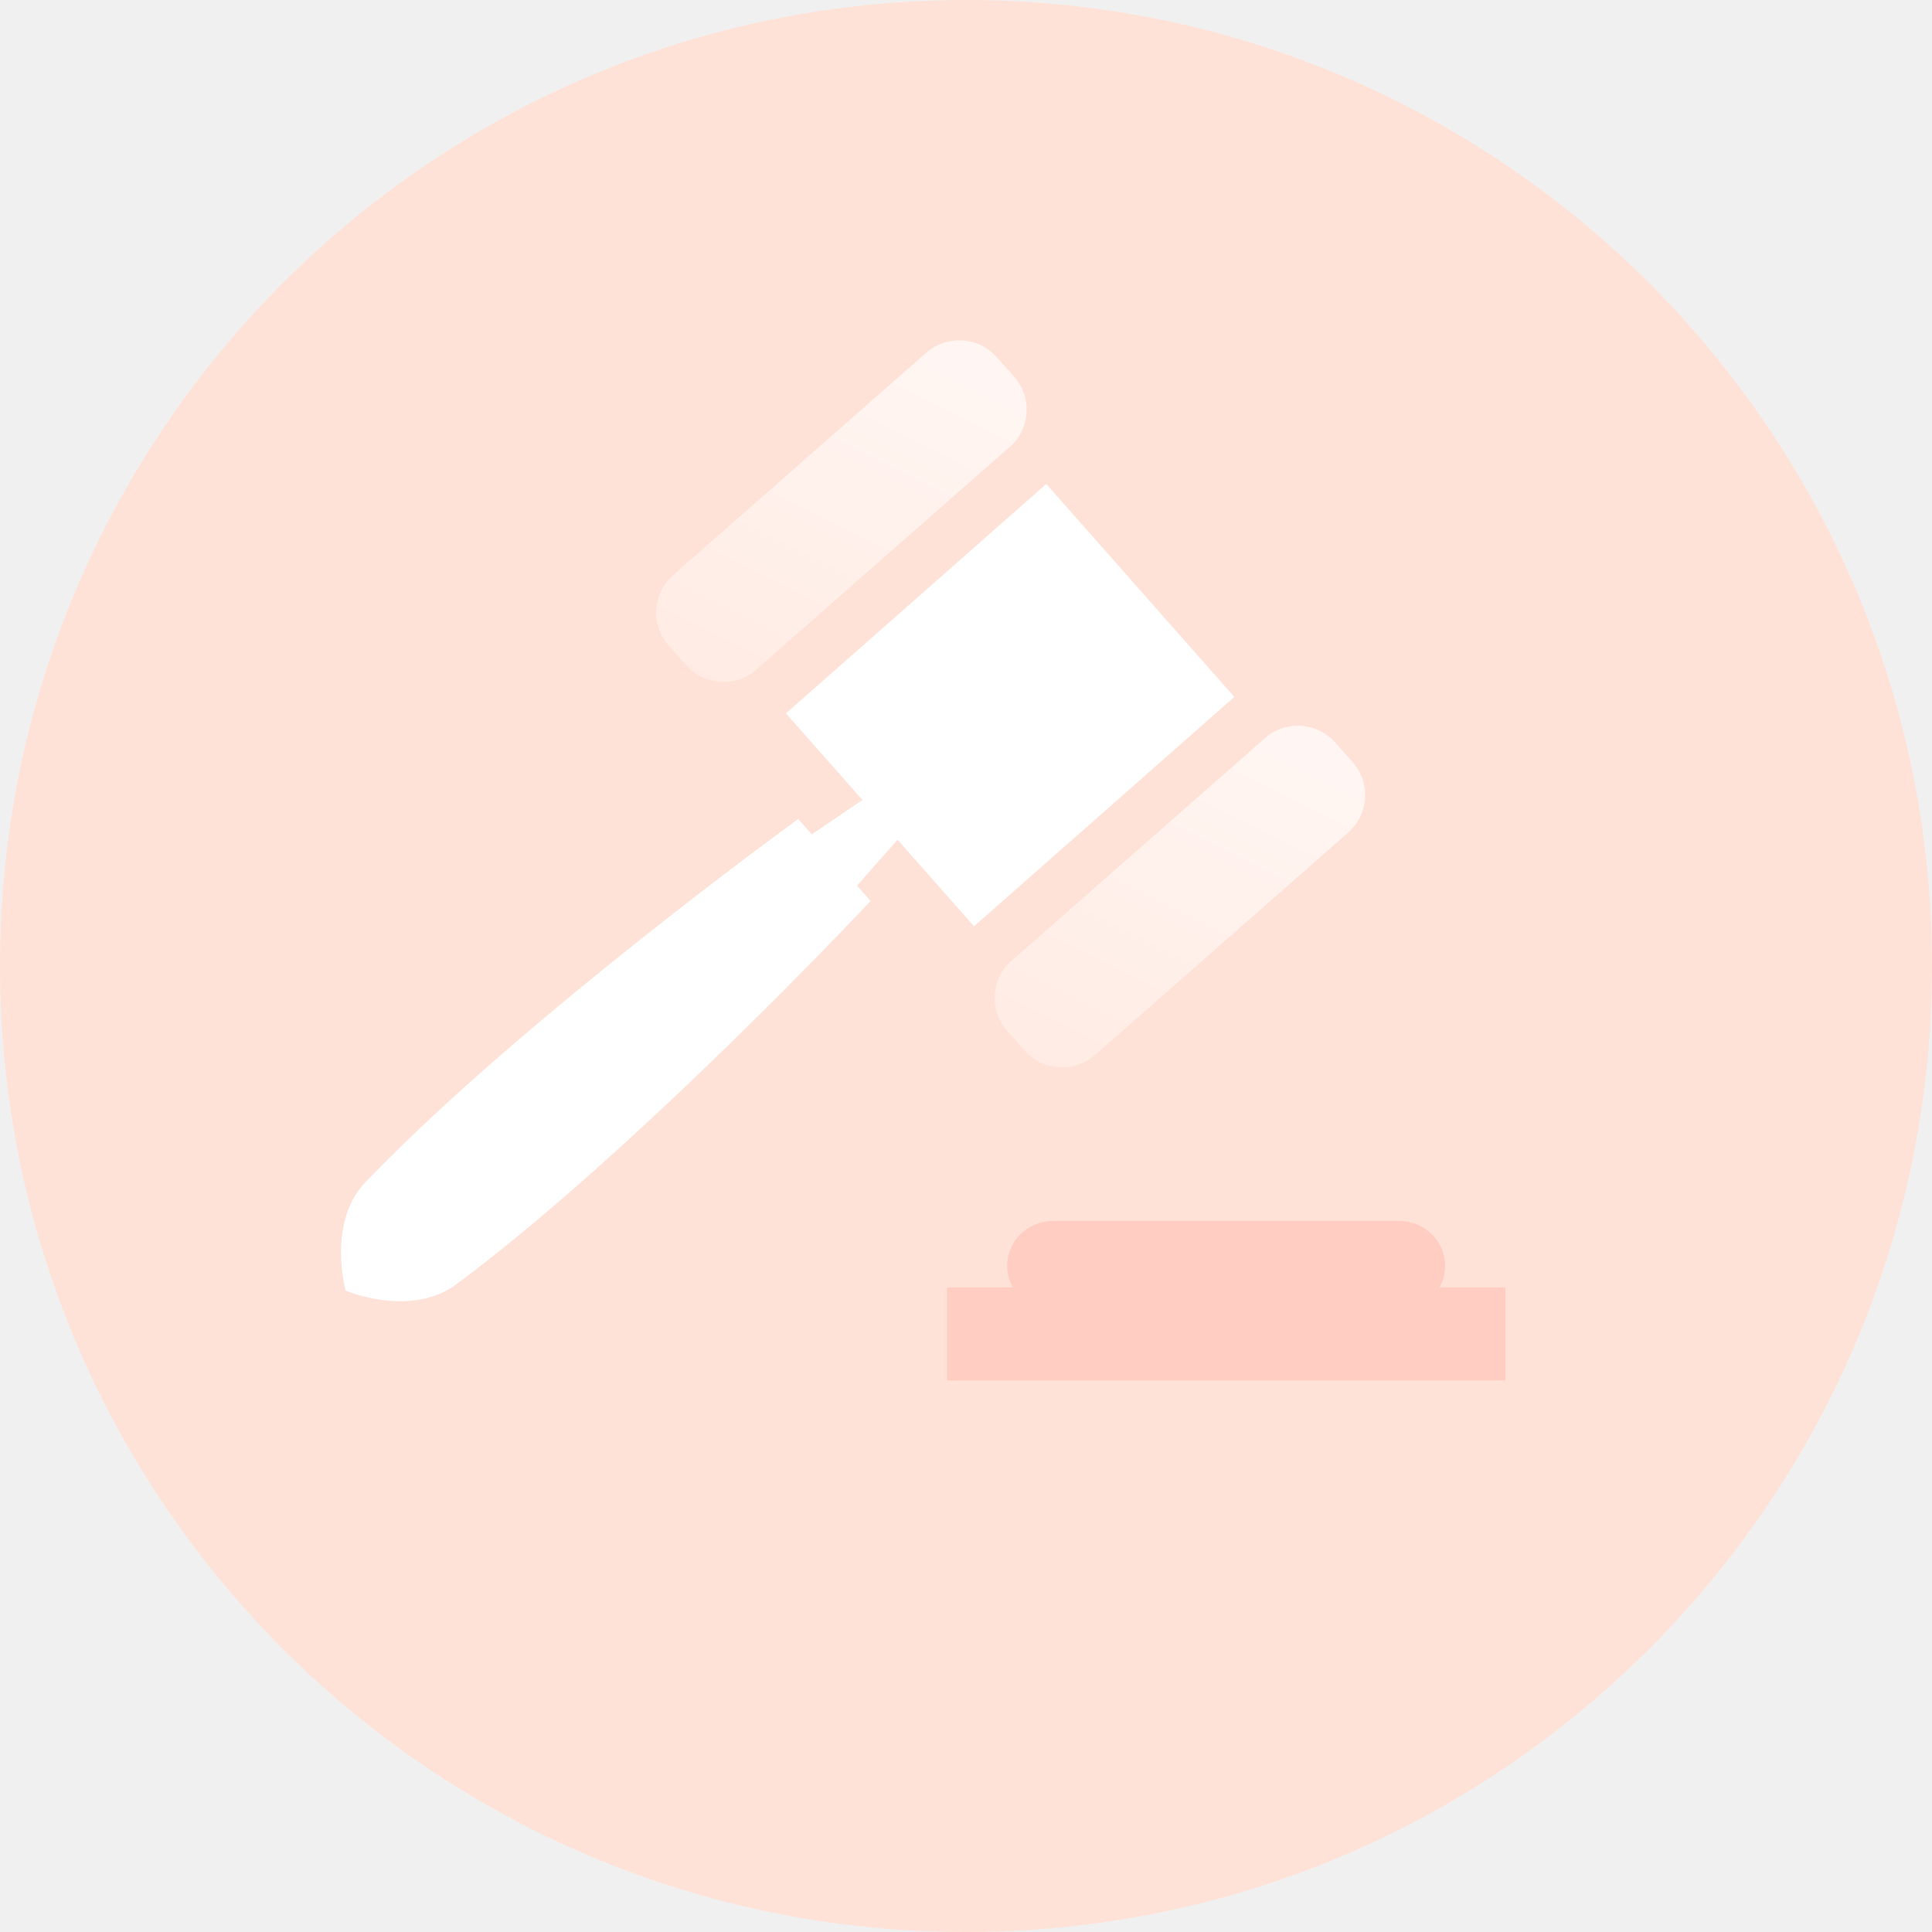
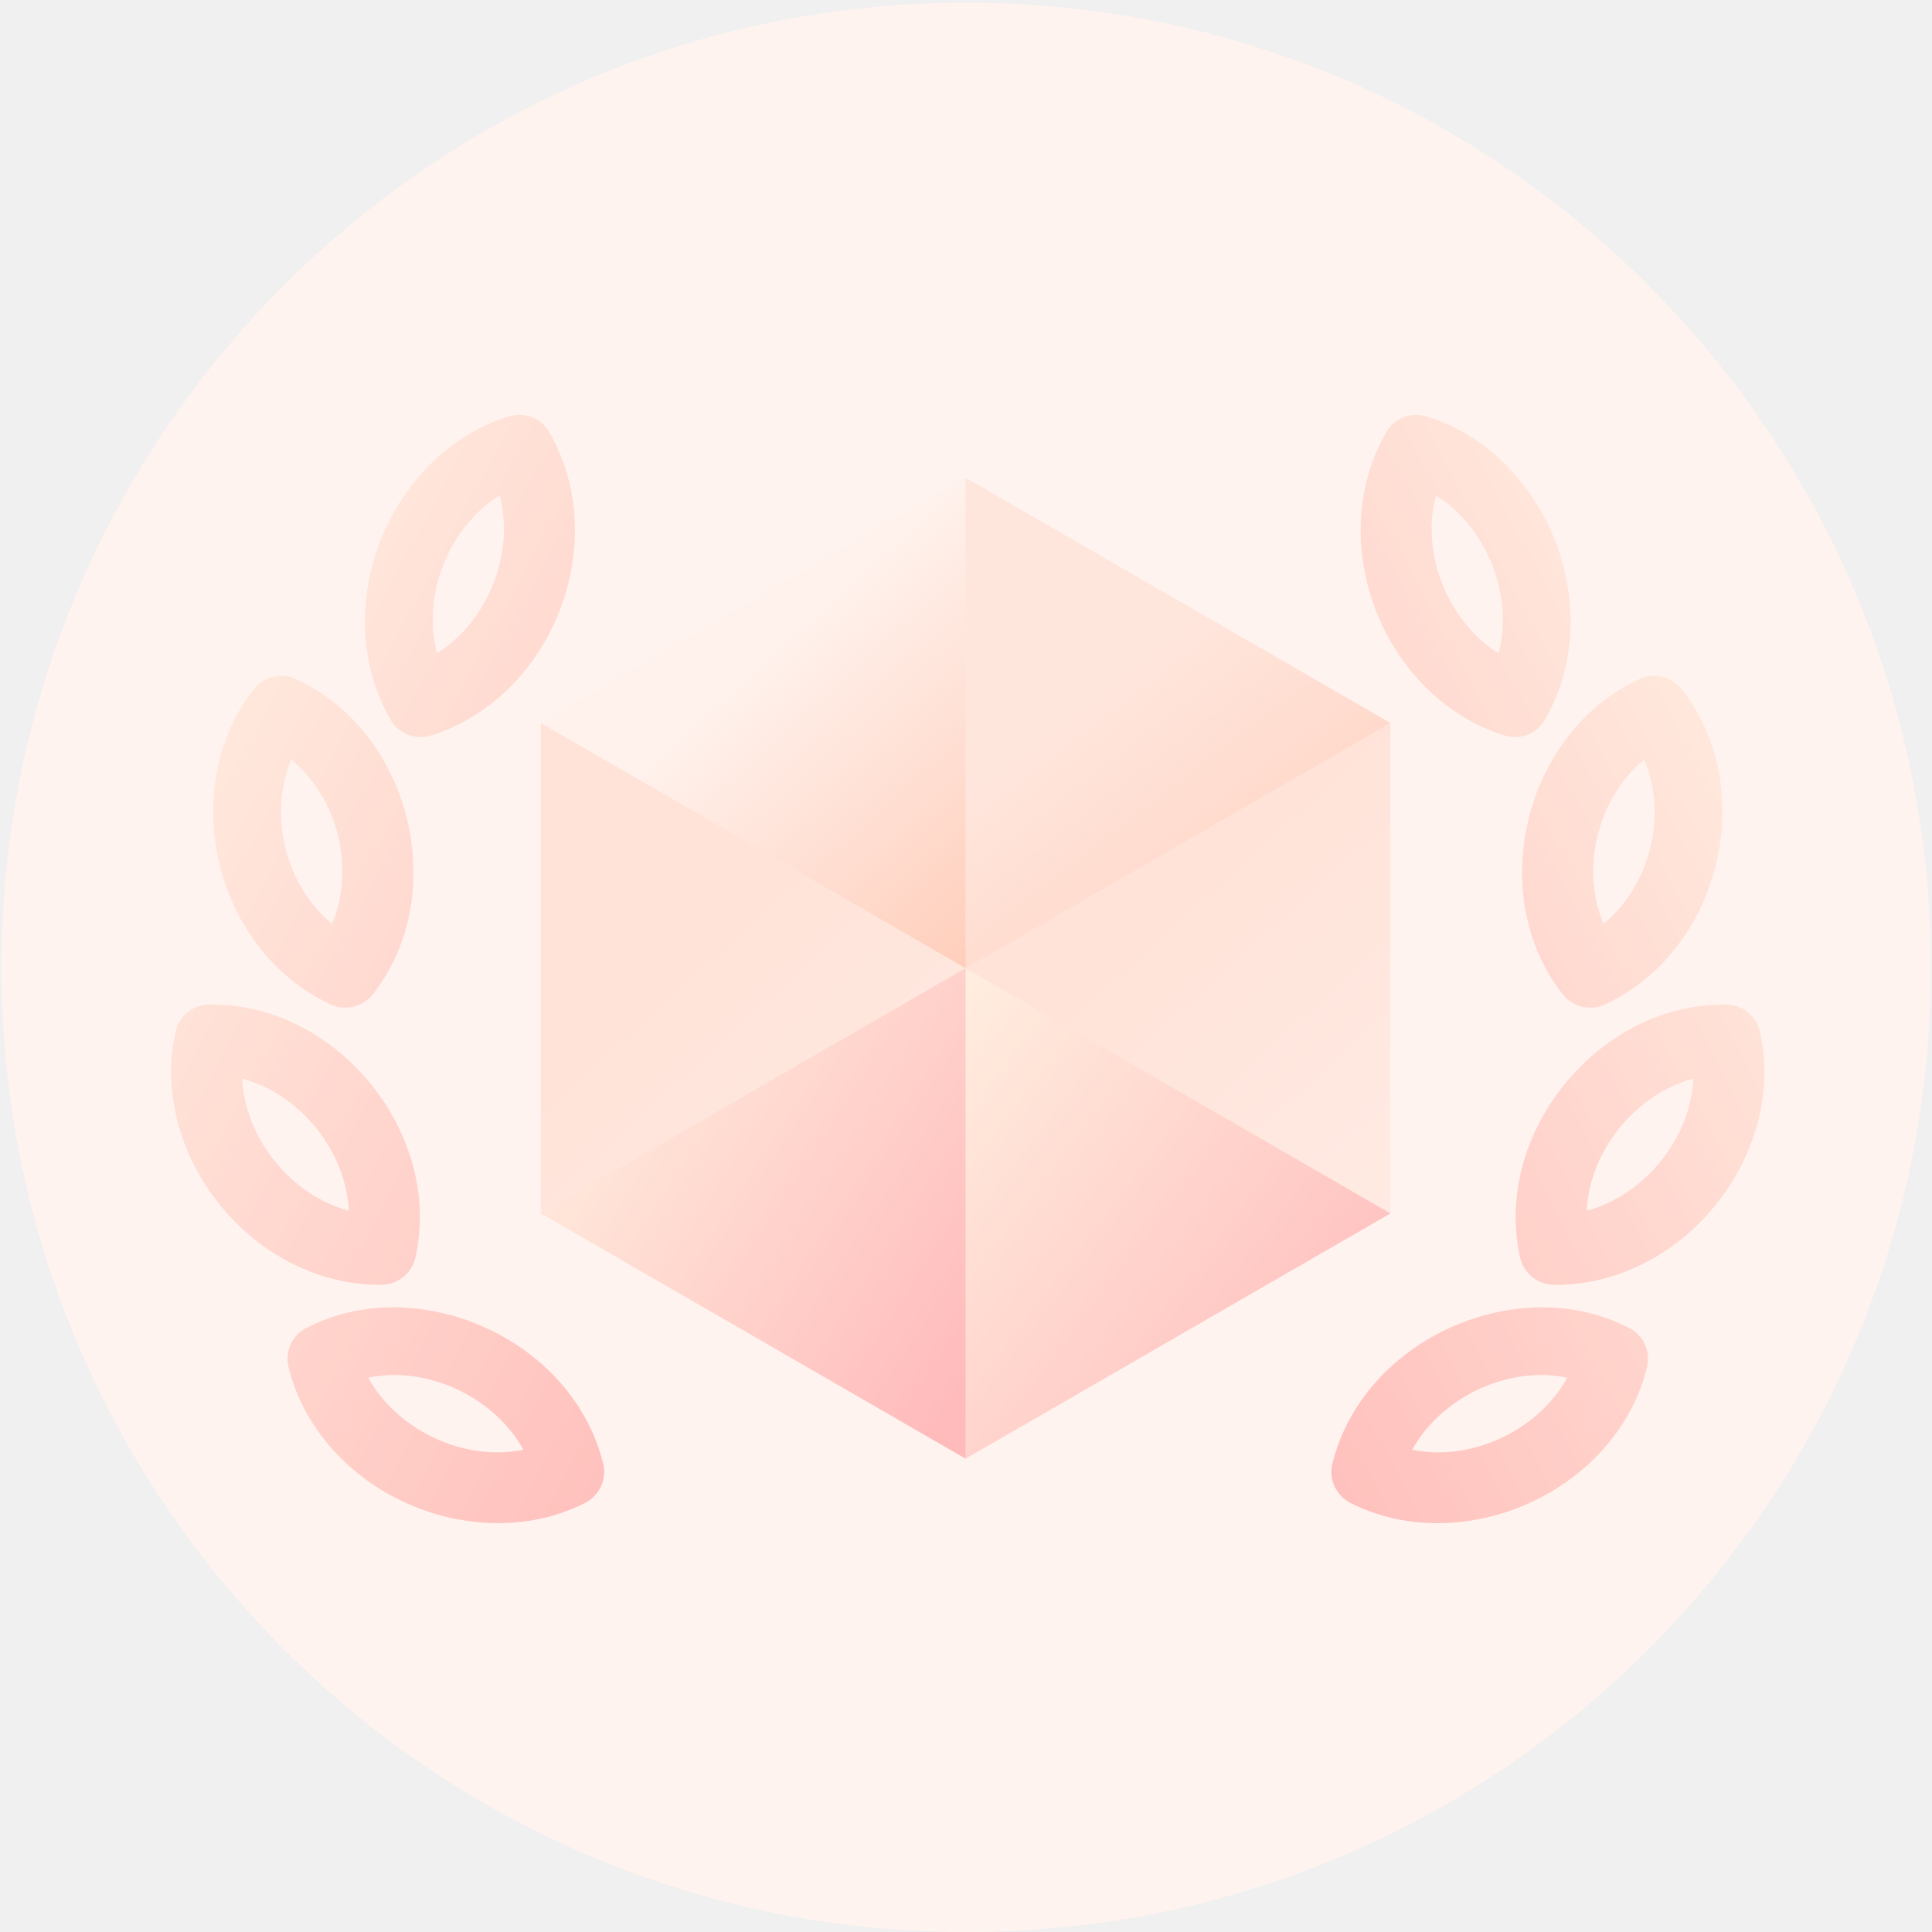
- <svg xmlns="http://www.w3.org/2000/svg" width="557" height="557" fill="none">
-   <g fill-rule="evenodd" clip-rule="evenodd">
-     <path d="M278.5 557C432.311 557 557 432.311 557 278.5S432.311 0 278.5 0 0 124.689 0 278.5 124.689 557 278.5 557z" fill="#FFE2D7" />
-     <path d="M290.362 364.945c0-7.15 5.92-12.945 13.22-12.945h99.835c7.301 0 13.22 5.796 13.22 12.945a12.66 12.66 0 01-1.624 6.216H434V398H273v-26.839h18.986a12.674 12.674 0 01-1.624-6.216z" fill="#FF9084" fill-opacity=".25" />
-     <path opacity=".668" d="M292.082 127.974l-74.996 65.894c-5.961 4.315-14.345 3.49-19.31-2.118l-4.993-5.635c-5.273-5.956-4.695-15.048 1.292-20.309l72.926-64.076c5.987-5.26 15.115-4.697 20.39 1.259l4.992 5.636c4.965 5.607 4.742 13.996-.301 19.349z" fill="url(#paint0_linear)" />
-     <path d="M98.63 366.515l-.141-1.269-.084-1.206c-.076-.821-.076-1.562-.094-2.321-.07-3.034.212-5.671.684-8.09.974-4.81 2.822-8.629 5.354-11.671.628-.766 1.32-1.459 2.006-2.162l2.054-2.106c1.362-1.414 2.762-2.784 4.149-4.168a290.566 290.566 0 014.198-4.113 300.722 300.722 0 014.241-4.063 607.149 607.149 0 018.595-7.999l4.348-3.943 4.382-3.906a927.952 927.952 0 018.84-7.72 753.564 753.564 0 018.938-7.61l9.012-7.525 9.095-7.434 9.164-7.355 9.226-7.285 9.286-7.217 9.345-7.148c3.131-2.367 6.257-4.737 9.416-7.072 3.149-2.342 6.294-4.694 9.474-7.004l3.912 4.432 14.611-9.933-22.044-24.964 75.047-66.13 54.211 61.392-75.047 66.131-22.044-24.964-11.689 13.242 3.913 4.432c-2.692 2.864-5.419 5.684-8.14 8.515-2.712 2.839-5.455 5.642-8.196 8.45l-8.266 8.371-8.329 8.302-8.386 8.236-8.449 8.164-8.517 8.088-8.599 7.993a754.764 754.764 0 01-8.676 7.91 926.294 926.294 0 01-8.771 7.8l-4.425 3.854-4.458 3.816c-2.989 2.528-5.981 5.049-9.018 7.522a301.584 301.584 0 01-4.564 3.696 290.422 290.422 0 01-4.61 3.647c-1.549 1.202-3.084 2.418-4.657 3.59l-2.349 1.773c-.783.591-1.559 1.192-2.397 1.72-3.339 2.128-7.362 3.484-12.26 3.847a37.122 37.122 0 01-8.122-.329c-.752-.112-1.487-.207-2.295-.383l-1.186-.235-1.244-.298c-1.658-.401-3.453-.958-5.423-1.709a44.616 44.616 0 01-1.02-5.591z" fill="#fff" />
-     <path opacity=".668" d="M388.672 240.035l-72.926 64.075c-5.988 5.259-15.116 4.697-20.39-1.259l-4.992-5.636c-4.966-5.609-4.741-13.996.301-19.349l74.995-65.894c5.961-4.315 14.345-3.49 19.312 2.118l4.99 5.635c5.276 5.957 4.698 15.049-1.29 20.31z" fill="url(#paint1_linear)" />
-   </g>
+ <svg xmlns="http://www.w3.org/2000/svg" width="555" height="555" viewBox="0 0 555 555" fill="none">
+   <path fill-rule="evenodd" clip-rule="evenodd" d="M277.539 555C430.586 555 554.655 430.932 554.655 277.885C554.655 124.838 430.586 0.77 277.539 0.77C124.493 0.77 0.424 124.838 0.424 277.885C0.424 430.932 124.493 555 277.539 555Z" fill="#FFF3EF" />
+   <path opacity="0.7" fill-rule="evenodd" clip-rule="evenodd" d="M161.197 397.453C167.144 404.301 171.292 412.244 173.288 420.517C174.384 425.094 172.116 429.685 168.072 431.725L168.088 431.754C143.953 443.975 112.671 436.12 94.948 415.713C89.001 408.865 84.853 400.923 82.856 392.648C81.761 388.072 84.029 383.481 88.072 381.441C112.322 368.9 143.768 377.384 161.197 397.453ZM277.993 314.468C278.008 329.987 278.029 349.08 277.993 314.468V314.468ZM158.261 124.991C171.332 148.407 165.062 179.364 146.025 197.883C139.49 204.239 131.807 208.841 123.714 211.294C118.872 212.761 113.785 210.376 111.721 205.9C107.716 198.724 105.361 190.42 104.902 181.695C103.49 154.848 120.366 127.444 146.267 119.597C151.11 118.13 156.198 120.514 158.261 124.991ZM144.696 149.864C144.557 147.249 144.161 144.715 143.526 142.303C128.878 151.484 121.171 171.039 125.548 187.658C138.021 179.84 145.471 164.441 144.696 149.864ZM85.713 195.396C81.472 193.041 76.022 194.036 72.926 197.956C56.141 219.225 58.033 251.219 74.636 272.311C80.074 279.219 86.834 284.668 94.295 288.212C98.537 290.567 103.986 289.572 107.082 285.651C129.45 257.311 118.348 210.898 85.713 195.396ZM89.086 223.708C98.296 235.188 101.107 251.914 95.373 265.41C81.981 254.341 76.95 234.042 83.679 218.204C85.623 219.812 87.439 221.655 89.086 223.708ZM60.575 288.555C55.836 288.395 51.501 291.603 50.422 296.382C44.444 322.866 60.042 351.153 84.173 363.128C92.159 367.091 100.759 369.12 109.185 369.071C113.924 369.231 118.259 366.024 119.338 361.245C127.314 325.91 97.159 288.344 60.575 288.555ZM76.72 312.581C89.832 319.153 99.453 333.101 100.205 347.793C83.585 343.332 70.453 327.115 69.568 309.843C71.974 310.489 74.373 311.405 76.72 312.581ZM113.489 394.995C110.846 394.981 108.26 395.237 105.776 395.748C114.202 410.969 133.396 419.95 150.338 416.458C143.157 403.487 128.172 395.075 113.489 394.995Z" fill="url(#paint0_linear)" />
+   <path opacity="0.7" fill-rule="evenodd" clip-rule="evenodd" d="M394.825 397.459C388.878 404.307 384.73 412.25 382.733 420.523C381.638 425.1 383.906 429.691 387.949 431.731L387.934 431.761C412.068 443.982 443.351 436.126 461.074 415.719C467.021 408.871 471.169 400.929 473.165 392.655C474.261 388.078 471.992 383.487 467.949 381.447C443.699 368.906 412.253 377.39 394.825 397.459ZM278.028 314.475C278.014 329.993 277.992 349.087 278.028 314.475V314.475ZM397.761 124.997C384.69 148.414 390.959 179.37 409.997 197.889C416.531 204.245 424.214 208.847 432.307 211.3C437.15 212.767 442.237 210.382 444.3 205.906C448.305 198.73 450.66 190.426 451.12 181.702C452.531 154.854 435.656 127.451 409.754 119.604C404.911 118.136 399.824 120.521 397.761 124.997ZM411.326 149.87C411.465 147.256 411.86 144.721 412.495 142.309C427.144 151.491 434.851 171.045 430.473 187.664C418 179.847 410.55 164.447 411.326 149.87ZM470.308 195.402C474.549 193.047 479.999 194.042 483.095 197.963C499.881 219.231 497.988 251.225 481.385 272.317C475.948 279.225 469.187 284.674 461.726 288.218C457.485 290.573 452.035 289.578 448.939 285.658C426.571 257.318 437.674 210.904 470.308 195.402ZM466.935 223.714C457.725 235.194 454.914 251.92 460.649 265.417C474.04 254.348 479.071 234.048 472.343 218.211C470.398 219.818 468.582 221.662 466.935 223.714ZM495.447 288.561C500.186 288.402 504.521 291.609 505.599 296.388C511.578 322.872 495.979 351.159 471.849 363.135C463.863 367.097 455.263 369.127 446.836 369.078C442.097 369.237 437.762 366.03 436.684 361.251C428.707 325.916 458.863 288.35 495.447 288.561ZM479.302 312.587C466.19 319.16 456.568 333.107 455.816 347.8C472.437 343.339 485.569 327.121 486.453 309.85C484.048 310.496 481.649 311.411 479.302 312.587ZM442.533 395.002C445.175 394.988 447.762 395.243 450.246 395.754C441.82 410.976 422.626 419.957 405.683 416.465C412.864 403.494 427.849 395.081 442.533 395.002Z" fill="url(#paint1_linear)" />
+   <path opacity="0.668" d="M277.378 207.695H155.36V348.591H277.378V207.695Z" fill="url(#paint2_linear)" />
+   <path opacity="0.668" d="M399.405 207.695H277.387V348.591H399.405V207.695Z" fill="url(#paint3_linear)" />
+   <path d="M277.403 278.128L255.388 348.577L277.403 419.026L399.421 348.577L277.403 278.128Z" fill="url(#paint4_linear)" />
+   <path d="M155.36 348.577L277.378 419.026V278.128L155.36 348.577Z" fill="url(#paint5_linear)" />
+   <path d="M277.403 137.237L255.388 207.686L277.403 278.135L399.421 207.686L277.403 137.237Z" fill="url(#paint6_linear)" />
+   <path d="M155.361 207.686L277.379 278.135V137.237L155.361 207.686Z" fill="url(#paint7_linear)" />
  <defs>
-     <linearGradient id="paint0_linear" x1="13.64" y1="212.598" x2="107.977" y2="24.089" gradientUnits="userSpaceOnUse">
-       <stop stop-color="#fff" stop-opacity=".01" />
-       <stop offset="1" stop-color="#fff" />
+     <linearGradient id="paint0_linear" x1="103.816" y1="72.99" x2="369.945" y2="215.972" gradientUnits="userSpaceOnUse">
+       <stop stop-color="#FFECDB" />
+       <stop offset="1" stop-color="#FF9898" />
    </linearGradient>
-     <linearGradient id="paint1_linear" x1="111.222" y1="323.701" x2="205.559" y2="135.191" gradientUnits="userSpaceOnUse">
-       <stop stop-color="#fff" stop-opacity=".01" />
-       <stop offset="1" stop-color="#fff" />
+     <linearGradient id="paint1_linear" x1="452.205" y1="72.997" x2="186.077" y2="215.979" gradientUnits="userSpaceOnUse">
+       <stop stop-color="#FFECDB" />
+       <stop offset="1" stop-color="#FF9898" />
+     </linearGradient>
+     <linearGradient id="paint2_linear" x1="316.178" y1="313.367" x2="244.02" y2="233.884" gradientUnits="userSpaceOnUse">
+       <stop stop-color="#FFE6DC" />
+       <stop offset="1" stop-color="#FFDBCE" />
+     </linearGradient>
+     <linearGradient id="paint3_linear" x1="438.204" y1="313.367" x2="366.046" y2="233.884" gradientUnits="userSpaceOnUse">
+       <stop stop-color="#FFE6DC" />
+       <stop offset="1" stop-color="#FFDBCE" />
+     </linearGradient>
+     <linearGradient id="paint4_linear" x1="289.795" y1="257.695" x2="426.065" y2="361.814" gradientUnits="userSpaceOnUse">
+       <stop stop-color="#FFEFE0" />
+       <stop offset="1" stop-color="#FFBBBB" />
+     </linearGradient>
+     <linearGradient id="paint5_linear" x1="184.509" y1="257.695" x2="313.36" y2="341.098" gradientUnits="userSpaceOnUse">
+       <stop stop-color="#FFEFE0" />
+       <stop offset="1" stop-color="#FFBBBB" />
+     </linearGradient>
+     <linearGradient id="paint6_linear" x1="445.22" y1="242.91" x2="375.152" y2="151.806" gradientUnits="userSpaceOnUse">
+       <stop stop-color="#FFCEBB" />
+       <stop offset="1" stop-color="#FFE6DD" />
+     </linearGradient>
+     <linearGradient id="paint7_linear" x1="316.179" y1="242.91" x2="244.019" y2="163.428" gradientUnits="userSpaceOnUse">
+       <stop stop-color="#FFCEBB" />
+       <stop offset="1" stop-color="#FFF2ED" />
    </linearGradient>
  </defs>
</svg>
